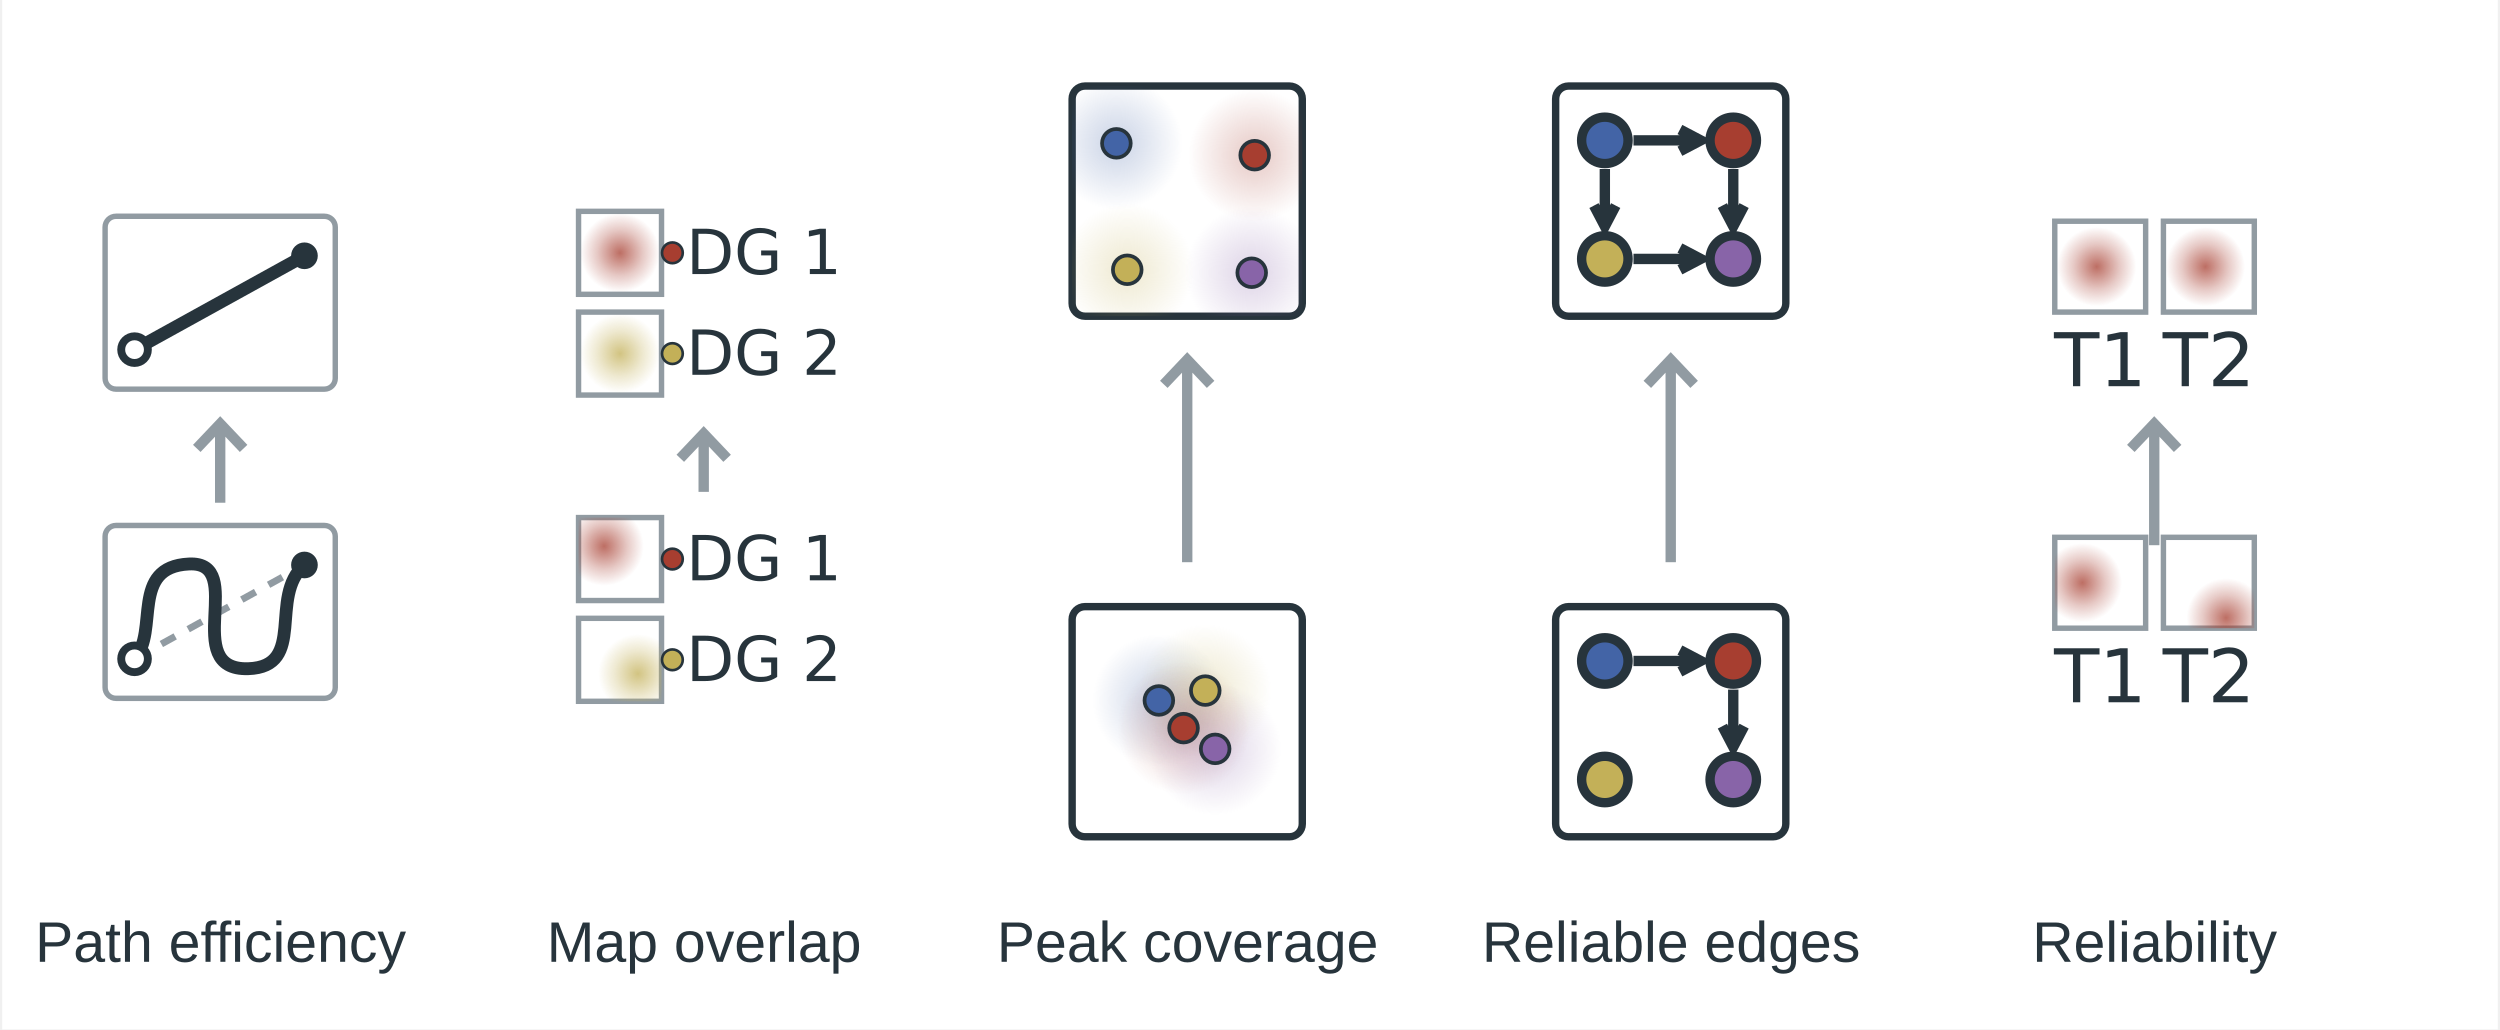
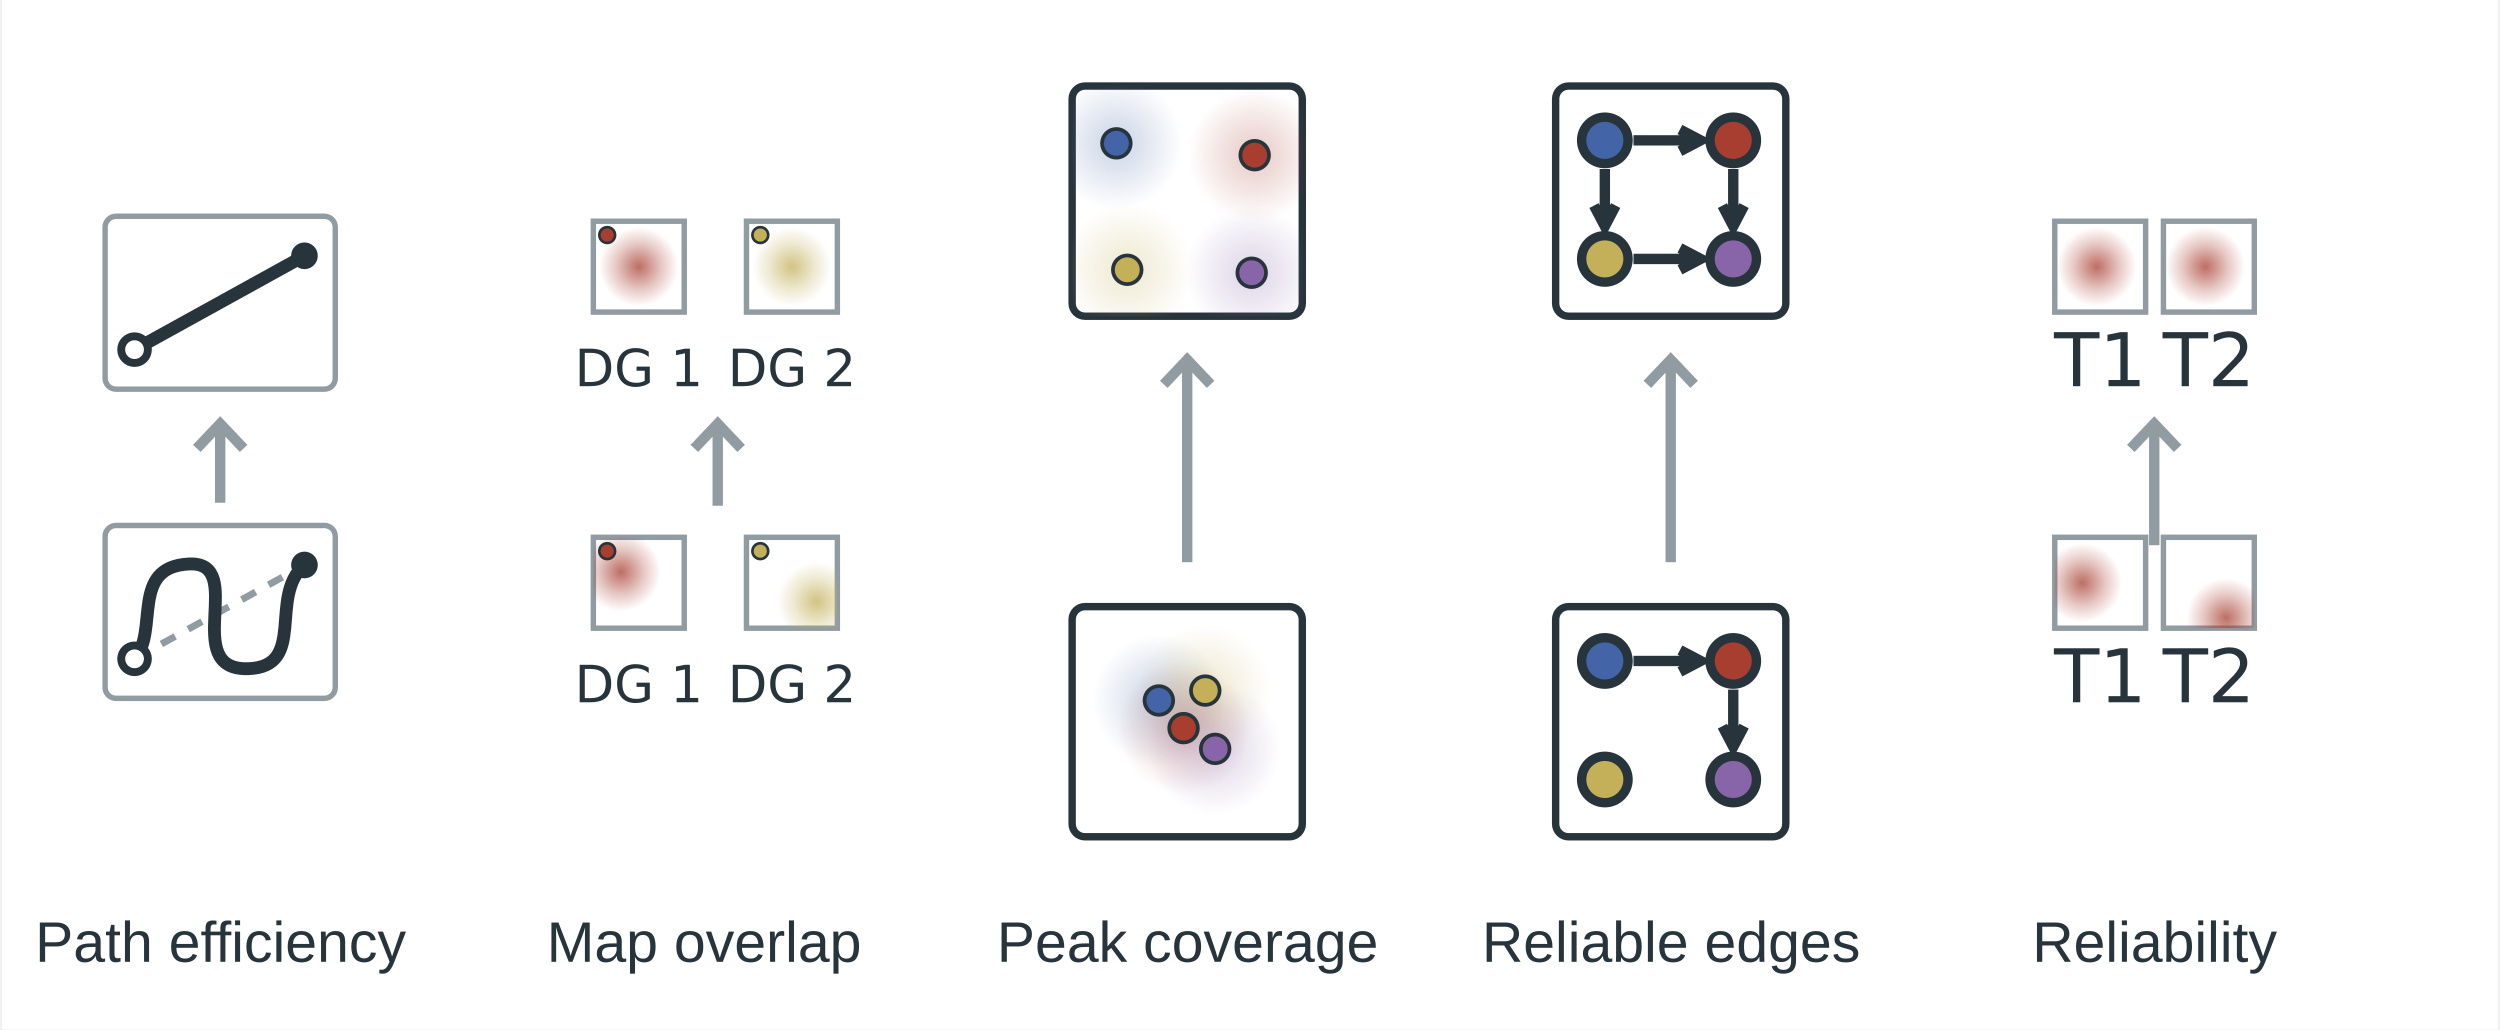
<svg xmlns="http://www.w3.org/2000/svg" width="170mm" height="70mm" viewBox="0 0 480 198">
  <rect width="480" height="198" fill="white" />
  <style>text.preview-label{font:11px Arial,sans-serif;fill:#27343c}</style>
  <g transform="translate(15,34) scale(1.9)">
    <rect x="2.52" y="4.0" width="23.3" height="17.5" rx="1.1" fill="white" stroke="#919ba2" stroke-width="0.55" />
    <rect x="2.52" y="35.3" width="23.3" height="17.5" rx="1.1" fill="white" stroke="#919ba2" stroke-width="0.55" />
    <path d="M 5.5,17.5 L 22.7,8.0" fill="none" stroke="#27343c" stroke-width="1.3" />
    <path d="M 5.5,48.8 L 22.7,39.3" fill="none" stroke="#919ba2" stroke-width="0.7" stroke-dasharray="1.6 1.5" />
    <path d="M 5.5,48.8 C 8,46 5,39.5 11,39.2 C 17,38.9 10,50 17,49.8 C 23,49.6 19,42.5 22.7,39.3" fill="none" stroke="#27343c" stroke-width="1.3" />
    <circle cx="5.5" cy="17.5" r="1.35" fill="white" stroke="#27343c" stroke-width="0.8" />
    <circle cx="22.7" cy="8.0" r="1.35" fill="#27343c" />
    <circle cx="5.5" cy="48.8" r="1.35" fill="white" stroke="#27343c" stroke-width="0.8" />
    <circle cx="22.7" cy="39.3" r="1.35" fill="#27343c" />
    <path d="M 14.17,33.0 V 25.0 M 11.8,27.5 L 14.17,25.0 L 16.54,27.5" fill="none" stroke="#919ba2" stroke-width="1.05" />
  </g>
  <text class="preview-label" x="42" y="185" text-anchor="middle">Path efficiency</text>
  <g transform="translate(108,34) scale(1.9)">
    <defs>
      <radialGradient id="map-overlap-red">
        <stop offset="0" stop-color="#a73e30" stop-opacity="0.75" />
        <stop offset="0.58" stop-color="#a73e30" stop-opacity="0.28" />
        <stop offset="1" stop-color="#a73e30" stop-opacity="0" />
      </radialGradient>
      <radialGradient id="map-overlap-yellow">
        <stop offset="0" stop-color="#c3b058" stop-opacity="0.75" />
        <stop offset="0.58" stop-color="#c3b058" stop-opacity="0.28" />
        <stop offset="1" stop-color="#c3b058" stop-opacity="0" />
      </radialGradient>
      <clipPath id="overlap-field-0">
-         <rect x="1.5" y="3.5" width="8.4" height="8.4" />
+         <rect x="3.0" y="4.5" width="9.2" height="9.2" />
      </clipPath>
      <clipPath id="overlap-field-1">
-         <rect x="1.5" y="13.7" width="8.4" height="8.4" />
+         <rect x="18.5" y="4.5" width="9.2" height="9.2" />
      </clipPath>
      <clipPath id="overlap-field-2">
-         <rect x="1.5" y="34.5" width="8.4" height="8.4" />
+         <rect x="3.0" y="36.5" width="9.2" height="9.2" />
      </clipPath>
      <clipPath id="overlap-field-3">
-         <rect x="1.5" y="44.7" width="8.4" height="8.4" />
+         <rect x="18.5" y="36.5" width="9.2" height="9.2" />
      </clipPath>
    </defs>
-     <rect x="1.5" y="3.5" width="8.4" height="8.4" fill="white" stroke="#919ba2" stroke-width="0.55" />
+     <rect x="3.0" y="4.5" width="9.2" height="9.2" fill="white" stroke="#919ba2" stroke-width="0.55" />
    <g clip-path="url(#overlap-field-0)">
-       <circle cx="5.7" cy="7.7" r="4.0" fill="url(#map-overlap-red)" />
+       <circle cx="7.6" cy="9.1" r="4.0" fill="url(#map-overlap-red)" />
    </g>
-     <circle cx="11.0" cy="7.70" r="1.05" fill="#a73e30" stroke="#27343c" stroke-width="0.27" />
-     <text x="12.4" y="9.85" font-family="DejaVu Sans" font-size="6.3" fill="#27343c">DG 1</text>
-     <rect x="1.5" y="13.7" width="8.4" height="8.4" fill="white" stroke="#919ba2" stroke-width="0.55" />
+     <circle cx="4.40" cy="5.90" r="0.8" fill="#a73e30" stroke="#27343c" stroke-width="0.27" />
+     <text x="7.60" y="21.20" text-anchor="middle" font-family="DejaVu Sans" font-size="5.2" fill="#27343c">DG 1</text>
+     <rect x="18.5" y="4.5" width="9.2" height="9.2" fill="white" stroke="#919ba2" stroke-width="0.55" />
    <g clip-path="url(#overlap-field-1)">
-       <circle cx="5.7" cy="17.9" r="4.0" fill="url(#map-overlap-yellow)" />
+       <circle cx="23.1" cy="9.1" r="4.0" fill="url(#map-overlap-yellow)" />
    </g>
-     <circle cx="11.0" cy="17.90" r="1.05" fill="#c3b058" stroke="#27343c" stroke-width="0.27" />
-     <text x="12.4" y="20.05" font-family="DejaVu Sans" font-size="6.3" fill="#27343c">DG 2</text>
-     <rect x="1.5" y="34.5" width="8.4" height="8.4" fill="white" stroke="#919ba2" stroke-width="0.55" />
+     <circle cx="19.90" cy="5.90" r="0.8" fill="#c3b058" stroke="#27343c" stroke-width="0.27" />
+     <text x="23.10" y="21.20" text-anchor="middle" font-family="DejaVu Sans" font-size="5.2" fill="#27343c">DG 2</text>
+     <rect x="3.0" y="36.5" width="9.2" height="9.2" fill="white" stroke="#919ba2" stroke-width="0.55" />
    <g clip-path="url(#overlap-field-2)">
-       <circle cx="4.1" cy="37.4" r="4.0" fill="url(#map-overlap-red)" />
+       <circle cx="5.8" cy="40.0" r="4.0" fill="url(#map-overlap-red)" />
    </g>
-     <circle cx="11.0" cy="38.70" r="1.05" fill="#a73e30" stroke="#27343c" stroke-width="0.27" />
-     <text x="12.4" y="40.85" font-family="DejaVu Sans" font-size="6.3" fill="#27343c">DG 1</text>
-     <rect x="1.5" y="44.7" width="8.4" height="8.4" fill="white" stroke="#919ba2" stroke-width="0.55" />
+     <circle cx="4.40" cy="37.90" r="0.8" fill="#a73e30" stroke="#27343c" stroke-width="0.27" />
+     <text x="7.60" y="53.20" text-anchor="middle" font-family="DejaVu Sans" font-size="5.2" fill="#27343c">DG 1</text>
+     <rect x="18.5" y="36.5" width="9.2" height="9.2" fill="white" stroke="#919ba2" stroke-width="0.55" />
    <g clip-path="url(#overlap-field-3)">
-       <circle cx="7.5" cy="50.3" r="4.0" fill="url(#map-overlap-yellow)" />
+       <circle cx="25.6" cy="43.0" r="4.0" fill="url(#map-overlap-yellow)" />
    </g>
-     <circle cx="11.0" cy="48.90" r="1.05" fill="#c3b058" stroke="#27343c" stroke-width="0.27" />
-     <text x="12.4" y="51.05" font-family="DejaVu Sans" font-size="6.3" fill="#27343c">DG 2</text>
-     <path d="M 14.17,31.9 V 26.0 M 11.8,28.5 L 14.17,26.0 L 16.54,28.5" fill="none" stroke="#919ba2" stroke-width="1.05" />
+     <circle cx="19.90" cy="37.90" r="0.8" fill="#c3b058" stroke="#27343c" stroke-width="0.27" />
+     <text x="23.10" y="53.20" text-anchor="middle" font-family="DejaVu Sans" font-size="5.2" fill="#27343c">DG 2</text>
+     <path d="M 15.59,33.3 V 25.0 M 13.22,27.5 L 15.59,25.0 L 17.96,27.5" fill="none" stroke="#919ba2" stroke-width="1.05" />
  </g>
  <text class="preview-label" x="135" y="185" text-anchor="middle">Map overlap</text>
  <g transform="translate(201,8) scale(1.9)">
    <defs>
      <radialGradient id="coverage-blur-0">
        <stop offset="0" stop-color="#4364a6" stop-opacity="0.28" />
        <stop offset="0.55" stop-color="#4364a6" stop-opacity="0.13" />
        <stop offset="1" stop-color="#4364a6" stop-opacity="0" />
      </radialGradient>
      <radialGradient id="coverage-blur-1">
        <stop offset="0" stop-color="#a73e30" stop-opacity="0.28" />
        <stop offset="0.55" stop-color="#a73e30" stop-opacity="0.13" />
        <stop offset="1" stop-color="#a73e30" stop-opacity="0" />
      </radialGradient>
      <radialGradient id="coverage-blur-2">
        <stop offset="0" stop-color="#c3b058" stop-opacity="0.28" />
        <stop offset="0.55" stop-color="#c3b058" stop-opacity="0.13" />
        <stop offset="1" stop-color="#c3b058" stop-opacity="0" />
      </radialGradient>
      <radialGradient id="coverage-blur-3">
        <stop offset="0" stop-color="#8864a8" stop-opacity="0.28" />
        <stop offset="0.55" stop-color="#8864a8" stop-opacity="0.13" />
        <stop offset="1" stop-color="#8864a8" stop-opacity="0" />
      </radialGradient>
      <clipPath id="coverage-top">
        <rect x="2.52" y="4.5" width="23.3" height="23.3" />
      </clipPath>
      <clipPath id="coverage-bottom">
        <rect x="2.52" y="57.2" width="23.3" height="23.3" />
      </clipPath>
    </defs>
    <rect x="2.52" y="4.5" width="23.3" height="23.3" rx="1.3" fill="white" stroke="#27343c" stroke-width="0.75" />
    <rect x="2.52" y="57.2" width="23.3" height="23.3" rx="1.3" fill="white" stroke="#27343c" stroke-width="0.75" />
    <g clip-path="url(#coverage-top)">
      <circle cx="7.0" cy="10.3" r="6.7" fill="url(#coverage-blur-0)" />
      <circle cx="21.0" cy="11.5" r="6.7" fill="url(#coverage-blur-1)" />
      <circle cx="8.1" cy="23.1" r="6.7" fill="url(#coverage-blur-2)" />
      <circle cx="20.7" cy="23.4" r="6.7" fill="url(#coverage-blur-3)" />
      <circle cx="7.0" cy="10.3" r="1.45" fill="#4364a6" stroke="#27343c" stroke-width="0.38" />
      <circle cx="21.0" cy="11.5" r="1.45" fill="#a73e30" stroke="#27343c" stroke-width="0.38" />
      <circle cx="8.1" cy="23.1" r="1.45" fill="#c3b058" stroke="#27343c" stroke-width="0.38" />
      <circle cx="20.7" cy="23.4" r="1.45" fill="#8864a8" stroke="#27343c" stroke-width="0.38" />
    </g>
    <g clip-path="url(#coverage-bottom)">
      <circle cx="11.3" cy="66.7" r="6.7" fill="url(#coverage-blur-0)" />
      <circle cx="13.8" cy="69.5" r="6.7" fill="url(#coverage-blur-1)" />
      <circle cx="16.0" cy="65.7" r="6.7" fill="url(#coverage-blur-2)" />
      <circle cx="17.0" cy="71.6" r="6.7" fill="url(#coverage-blur-3)" />
      <circle cx="11.3" cy="66.7" r="1.45" fill="#4364a6" stroke="#27343c" stroke-width="0.38" />
      <circle cx="13.8" cy="69.5" r="1.45" fill="#a73e30" stroke="#27343c" stroke-width="0.38" />
      <circle cx="16.0" cy="65.7" r="1.45" fill="#c3b058" stroke="#27343c" stroke-width="0.38" />
      <circle cx="17.0" cy="71.6" r="1.45" fill="#8864a8" stroke="#27343c" stroke-width="0.38" />
    </g>
    <path d="M 14.17,52.7 V 32.2 M 11.8,34.7 L 14.17,32.2 L 16.54,34.7" fill="none" stroke="#919ba2" stroke-width="1.05" />
  </g>
  <text class="preview-label" x="228" y="185" text-anchor="middle">Peak coverage</text>
  <g transform="translate(294,8) scale(1.9)">
    <rect x="2.52" y="4.5" width="23.3" height="23.3" rx="1.3" fill="white" stroke="#27343c" stroke-width="0.75" />
    <rect x="2.52" y="57.2" width="23.3" height="23.3" rx="1.3" fill="white" stroke="#27343c" stroke-width="0.75" />
    <path d="M 10.40,10.00 L 17.20,10.00 M 15.10,11.10 L 17.20,10.00 L 15.10,8.90" fill="none" stroke="#27343c" stroke-width="1.05" />
    <path d="M 7.50,12.90 L 7.50,18.70 M 6.40,16.60 L 7.50,18.70 L 8.60,16.60" fill="none" stroke="#27343c" stroke-width="1.05" />
    <path d="M 20.50,12.90 L 20.50,18.70 M 19.40,16.60 L 20.50,18.70 L 21.60,16.60" fill="none" stroke="#27343c" stroke-width="1.05" />
    <path d="M 10.40,22.00 L 17.20,22.00 M 15.10,23.10 L 17.20,22.00 L 15.10,20.90" fill="none" stroke="#27343c" stroke-width="1.05" />
    <circle cx="7.5" cy="10" r="2.35" fill="#4364a6" stroke="#27343c" stroke-width="0.95" />
    <circle cx="20.5" cy="10" r="2.35" fill="#a73e30" stroke="#27343c" stroke-width="0.95" />
    <circle cx="7.5" cy="22" r="2.35" fill="#c3b058" stroke="#27343c" stroke-width="0.95" />
    <circle cx="20.5" cy="22" r="2.35" fill="#8864a8" stroke="#27343c" stroke-width="0.95" />
    <path d="M 10.40,62.70 L 17.20,62.70 M 15.10,63.80 L 17.20,62.70 L 15.10,61.60" fill="none" stroke="#27343c" stroke-width="1.05" />
    <path d="M 20.50,65.60 L 20.50,71.40 M 19.40,69.30 L 20.50,71.40 L 21.60,69.30" fill="none" stroke="#27343c" stroke-width="1.05" />
    <circle cx="7.5" cy="62.7" r="2.35" fill="#4364a6" stroke="#27343c" stroke-width="0.95" />
    <circle cx="20.5" cy="62.7" r="2.35" fill="#a73e30" stroke="#27343c" stroke-width="0.95" />
    <circle cx="7.5" cy="74.7" r="2.35" fill="#c3b058" stroke="#27343c" stroke-width="0.95" />
    <circle cx="20.5" cy="74.7" r="2.35" fill="#8864a8" stroke="#27343c" stroke-width="0.95" />
    <path d="M 14.17,52.7 V 32.2 M 11.8,34.7 L 14.17,32.2 L 16.54,34.7" fill="none" stroke="#919ba2" stroke-width="1.05" />
  </g>
  <text class="preview-label" x="321" y="185" text-anchor="middle">Reliable edges</text>
  <g transform="translate(387,34) scale(1.9)">
    <defs>
      <radialGradient id="map-reliability-red">
        <stop offset="0" stop-color="#a73e30" stop-opacity="0.75" />
        <stop offset="0.58" stop-color="#a73e30" stop-opacity="0.28" />
        <stop offset="1" stop-color="#a73e30" stop-opacity="0" />
      </radialGradient>
      <radialGradient id="map-reliability-yellow">
        <stop offset="0" stop-color="#c3b058" stop-opacity="0.75" />
        <stop offset="0.58" stop-color="#c3b058" stop-opacity="0.28" />
        <stop offset="1" stop-color="#c3b058" stop-opacity="0" />
      </radialGradient>
      <clipPath id="reliability-field-0">
        <rect x="4.1" y="4.5" width="9.2" height="9.2" />
      </clipPath>
      <clipPath id="reliability-field-1">
        <rect x="15.1" y="4.5" width="9.2" height="9.2" />
      </clipPath>
      <clipPath id="reliability-field-2">
        <rect x="4.1" y="36.5" width="9.2" height="9.2" />
      </clipPath>
      <clipPath id="reliability-field-3">
        <rect x="15.1" y="36.5" width="9.2" height="9.2" />
      </clipPath>
    </defs>
    <rect x="4.1" y="4.5" width="9.2" height="9.2" fill="white" stroke="#919ba2" stroke-width="0.55" />
    <g clip-path="url(#reliability-field-0)">
      <circle cx="8.35" cy="9.1" r="4.0" fill="url(#map-reliability-red)" />
    </g>
    <text x="8.70" y="21.20" text-anchor="middle" font-family="DejaVu Sans" font-size="7.5" fill="#27343c">T1</text>
    <rect x="15.1" y="4.5" width="9.2" height="9.2" fill="white" stroke="#919ba2" stroke-width="0.55" />
    <g clip-path="url(#reliability-field-1)">
      <circle cx="19.35" cy="9.1" r="4.0" fill="url(#map-reliability-red)" />
    </g>
    <text x="19.70" y="21.20" text-anchor="middle" font-family="DejaVu Sans" font-size="7.5" fill="#27343c">T2</text>
    <rect x="4.1" y="36.5" width="9.2" height="9.2" fill="white" stroke="#919ba2" stroke-width="0.55" />
    <g clip-path="url(#reliability-field-2)">
      <circle cx="6.9" cy="41.1" r="4.0" fill="url(#map-reliability-red)" />
    </g>
    <text x="8.70" y="53.20" text-anchor="middle" font-family="DejaVu Sans" font-size="7.5" fill="#27343c">T1</text>
    <rect x="15.1" y="36.5" width="9.2" height="9.2" fill="white" stroke="#919ba2" stroke-width="0.55" />
    <g clip-path="url(#reliability-field-3)">
      <circle cx="21.45" cy="44.65" r="4.0" fill="url(#map-reliability-red)" />
    </g>
    <text x="19.70" y="53.20" text-anchor="middle" font-family="DejaVu Sans" font-size="7.5" fill="#27343c">T2</text>
    <path d="M 14.17,37.3 V 25.0 M 11.8,27.5 L 14.17,25.0 L 16.54,27.5" fill="none" stroke="#919ba2" stroke-width="1.05" />
  </g>
  <text class="preview-label" x="414" y="185" text-anchor="middle">Reliability</text>
</svg>
